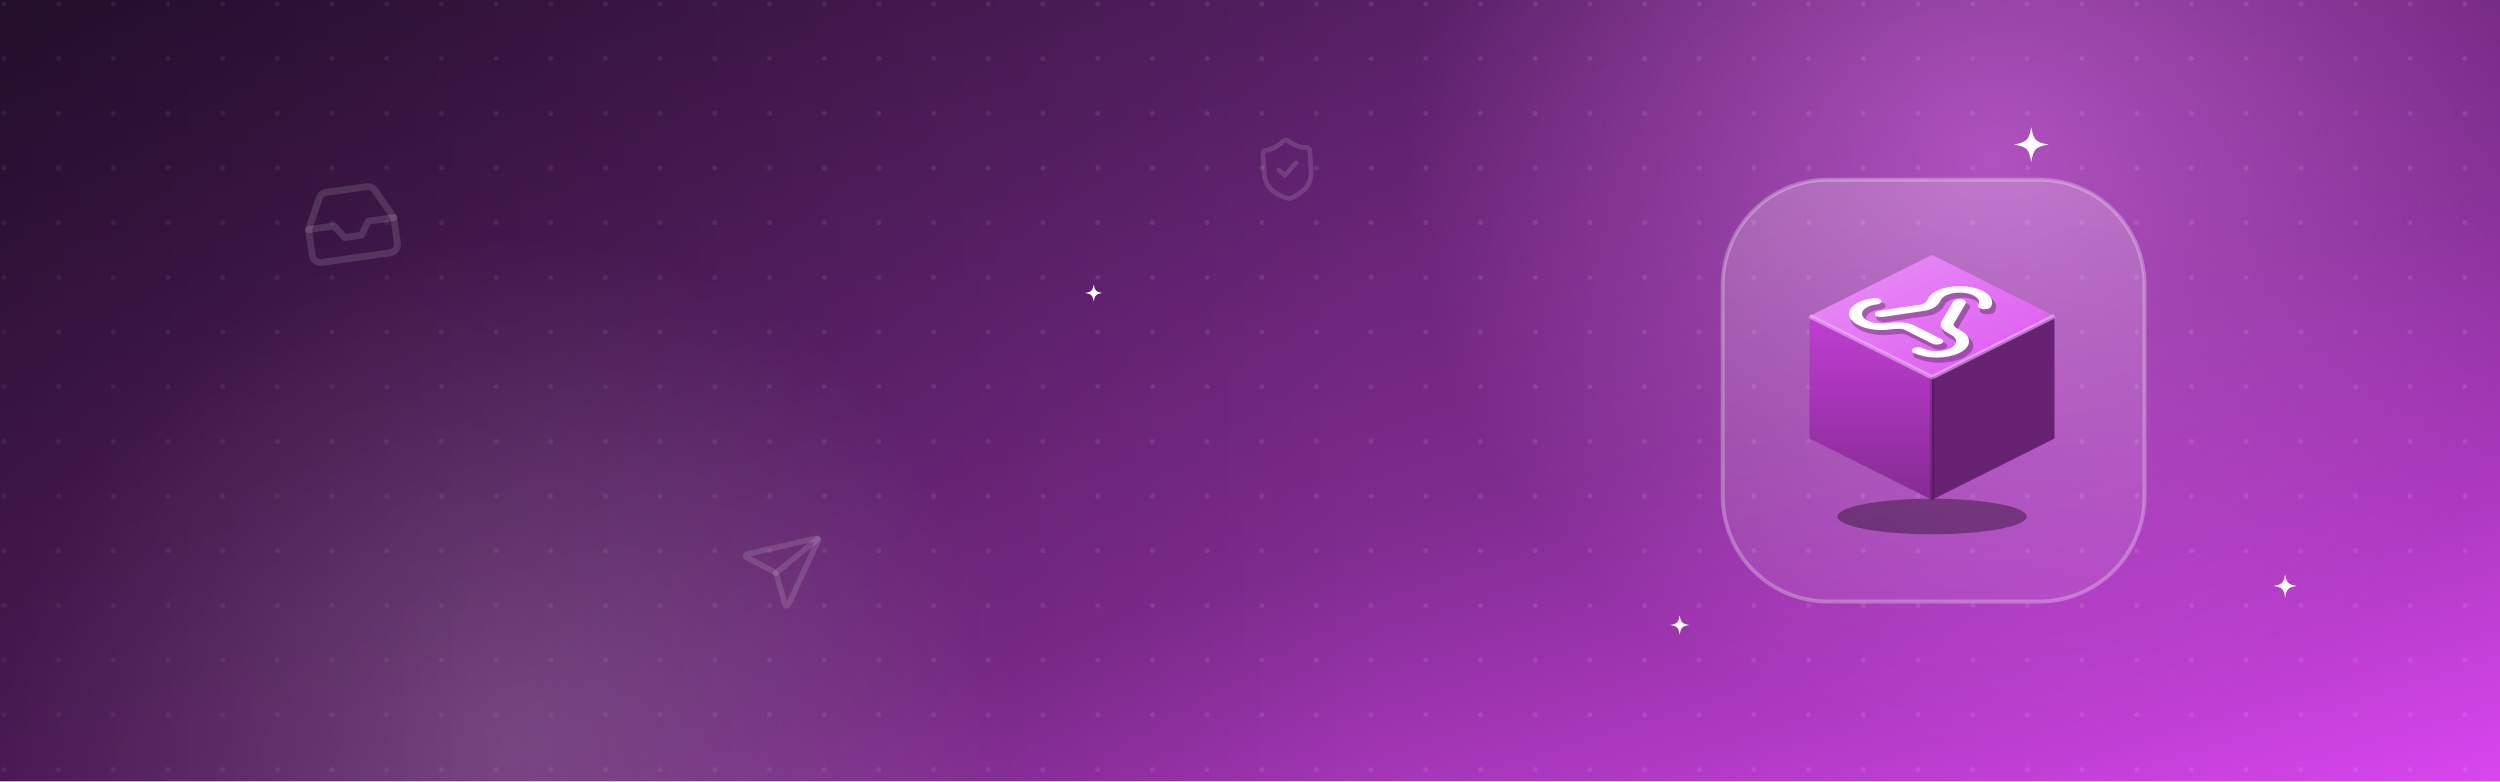
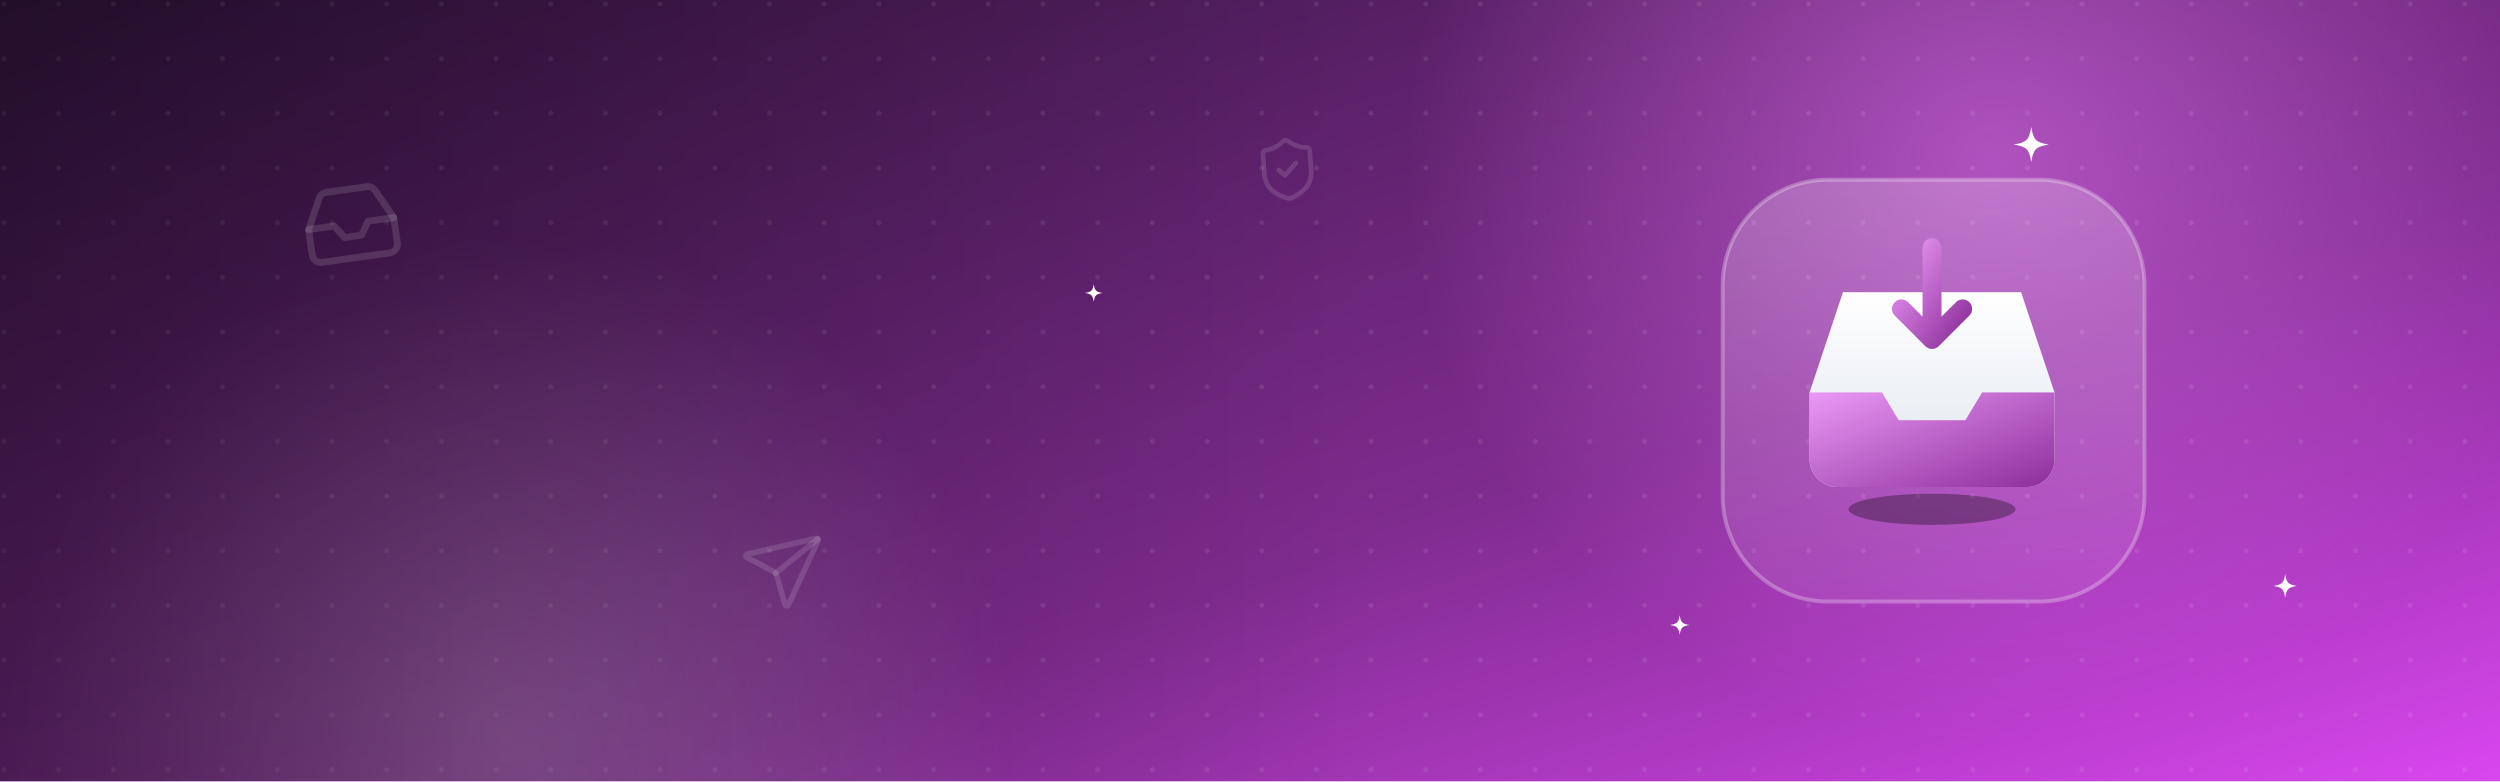
<svg xmlns="http://www.w3.org/2000/svg" viewBox="0 0 1280 400" role="img" aria-hidden="true">
  <defs>
    <linearGradient id="bg" x1="0" y1="0" x2="1" y2="1">
      <stop offset="0" stop-color="#34153f" />
      <stop offset=".62" stop-color="#802c90" />
      <stop offset="1" stop-color="#d946ef" />
    </linearGradient>
    <radialGradient id="o1">
      <stop offset="0" stop-color="#e374f3" stop-opacity=".55" />
      <stop offset="1" stop-color="#e374f3" stop-opacity="0" />
    </radialGradient>
    <radialGradient id="o2">
      <stop offset="0" stop-color="#ffffff" stop-opacity=".22" />
      <stop offset="1" stop-color="#ffffff" stop-opacity="0" />
    </radialGradient>
    <pattern id="dots" width="28" height="28" patternUnits="userSpaceOnUse">
      <circle cx="2" cy="2" r="1.3" fill="#ffffff" fill-opacity=".09" />
    </pattern>
    <linearGradient id="glass" x1="0" y1="0" x2="0" y2="1">
      <stop offset="0" stop-color="#ffffff" stop-opacity=".22" />
      <stop offset="1" stop-color="#ffffff" stop-opacity=".06" />
    </linearGradient>
    <linearGradient id="fade" x1="0" y1="0" x2="1" y2="0">
      <stop offset="0" stop-color="#000" stop-opacity=".35" />
      <stop offset=".55" stop-color="#000" stop-opacity="0" />
    </linearGradient>
-     <linearGradient id="bbt" x1="0" y1="0" x2="1" y2="1">
-       <stop offset="0" stop-color="#e994f6" />
-       <stop offset="1" stop-color="#dc55f0" />
+     <linearGradient id="bbm" x1="0" y1="0" x2="1" y2="1">
+       <stop offset="0" stop-color="#ea99f6" />
+       <stop offset="1" stop-color="#8d2e9b" />
    </linearGradient>
-     <linearGradient id="bbl" x1="0" y1="0" x2="0" y2="1">
-       <stop offset="0" stop-color="#bf3ed2" />
-       <stop offset="1" stop-color="#872b94" />
+     <linearGradient id="bbv" x1="0" y1="0" x2="0" y2="1">
+       <stop offset="0" stop-color="#ea99f6" />
+       <stop offset="1" stop-color="#d946ef" />
    </linearGradient>
-     <linearGradient id="bbsh" x1="0" y1="0" x2="1" y2="0">
+     <linearGradient id="bbw" x1="0" y1="0" x2="0" y2="1">
+       <stop offset="0" stop-color="#ffffff" />
+       <stop offset="1" stop-color="#dfe5ee" />
+     </linearGradient>
+     <linearGradient id="bbg" x1="0" y1="0" x2="0" y2="1">
+       <stop offset="0" stop-color="#ffe08a" />
+       <stop offset="1" stop-color="#f2a62b" />
+     </linearGradient>
+     <radialGradient id="bbh" cx=".3" cy=".25" r=".7">
+       <stop offset="0" stop-color="#fff" stop-opacity=".55" />
+       <stop offset="1" stop-color="#fff" stop-opacity="0" />
+     </radialGradient>
+     <linearGradient id="bbs" x1="0" y1="0" x2="1" y2="0">
      <stop offset="0" stop-color="#fff" stop-opacity="0" />
-       <stop offset=".5" stop-color="#fff" stop-opacity=".55" />
+       <stop offset=".5" stop-color="#fff" stop-opacity=".6" />
      <stop offset="1" stop-color="#fff" stop-opacity="0" />
    </linearGradient>
-     <clipPath id="bbc">
-       <path d="M32 10 L54 21 L32 32 L10 21 Z" />
-     </clipPath>
  </defs>
  <style>.b1,.b2,.f,.s,.k{transform-box:fill-box;transform-origin:50% 50%}
@keyframes b1{to{transform:translate(-90px,40px) scale(1.15)}}@keyframes b2{to{transform:translate(70px,-30px) scale(.9)}}
@keyframes f{0%,100%{transform:translateY(0)}50%{transform:translateY(-10px)}}
@keyframes s{0%,100%{opacity:.25;transform:scale(.5) rotate(0)}50%{opacity:.95;transform:scale(1) rotate(45deg)}}
@keyframes k{0%,100%{transform:translateY(0)}50%{transform:translateY(-6px)}}
.b1{animation:b1 16s ease-in-out infinite alternate}.b2{animation:b2 19s ease-in-out infinite alternate}
.f{animation:f 9s ease-in-out infinite}.f1{animation-duration:11s;animation-delay:-3s}.f2{animation-duration:13s;animation-delay:-6s}
.s{animation:s 3.4s ease-in-out infinite}.k{animation:k 6s ease-in-out infinite}
- @media (prefers-reduced-motion:reduce){.b1,.b2,.f,.s,.k{animation:none!important}}.bbbob,.bbshadow{transform-box:fill-box;transform-origin:50% 50%}@keyframes bbb{0%,100%{transform:translateY(0)}50%{transform:translateY(-2.2px)}}@keyframes bbsd{0%,100%{transform:scaleX(1);opacity:.35}50%{transform:scaleX(.86);opacity:.22}}@keyframes bbs{0%,55%{transform:translateX(0)}100%{transform:translateX(78px)}}@keyframes bbg{0%,100%{opacity:.9}50%{opacity:1}}.bbbob{animation:bbb 4.2s ease-in-out infinite}.bbshadow{animation:bbsd 4.2s ease-in-out infinite}.bbshine{animation:bbs 5.5s ease-in-out infinite}.bbglow{animation:bbg 4.2s ease-in-out infinite}</style>
+ @media (prefers-reduced-motion:reduce){.b1,.b2,.f,.s,.k{animation:none!important}}.bbfl,.bbpu,.bbbl,.bbsp,.bbwg,.bbri,.bbsd,.bbpop{transform-box:fill-box;transform-origin:50% 50%}.bbgr{transform-box:fill-box;transform-origin:50% 100%}@keyframes bbfl{0%,100%{transform:translateY(0)}50%{transform:translateY(-2px)}}.bbfl{animation:bbfl 4.2s ease-in-out infinite}@keyframes bbsd{0%,100%{transform:scaleX(1);opacity:.32}50%{transform:scaleX(.85);opacity:.2}}.bbsd{animation:bbsd 4.2s ease-in-out infinite}@keyframes bbpu{0%,100%{opacity:.55}50%{opacity:1}}.bbpu{animation:bbpu 2.4s ease-in-out infinite}@keyframes bbbl{0%,44%,56%,100%{opacity:1}50%{opacity:.15}}.bbbl{animation:bbbl 3s steps(1,end) infinite}@keyframes bbsp{to{transform:rotate(360deg)}}.bbsp{animation:bbsp 14s linear infinite}@keyframes bbwg{0%,100%{transform:rotate(-6deg)}50%{transform:rotate(6deg)}}.bbwg{animation:bbwg 3.4s ease-in-out infinite}@keyframes bbri{0%{transform:translateY(2px);opacity:.7}100%{transform:translateY(-3.5px);opacity:1}}.bbri{animation:bbri 1.6s ease-in-out infinite alternate}@keyframes bbgr{0%,100%{transform:scaleY(.55)}50%{transform:scaleY(1)}}.bbgr{animation:bbgr 2.8s ease-in-out infinite}@keyframes bbpop{0%,100%{transform:scale(.9)}50%{transform:scale(1.08)}}.bbpop{animation:bbpop 2.6s ease-in-out infinite}@keyframes bbsh{0%,60%{transform:translateX(-30px)}100%{transform:translateX(70px)}}.bbsh{animation:bbsh 5s ease-in-out infinite}@keyframes bbdash{to{stroke-dashoffset:-40}}.bbdash{animation:bbdash 2.4s linear infinite}@keyframes bbsw{0%,100%{transform:rotate(-50deg)}50%{transform:rotate(35deg)}}</style>
  <rect width="1280" height="400" fill="url(#bg)" />
  <circle class="b1" cx="1020" cy="80" r="300" fill="url(#o1)" />
  <circle class="b2" cx="260" cy="380" r="260" fill="url(#o2)" />
  <rect width="1280" height="400" fill="url(#dots)" />
  <rect width="1280" height="400" fill="url(#fade)" />
  <g transform="translate(150 92) rotate(-8) scale(2.2)">
    <g class="f f0" fill="none" stroke="#ffffff" stroke-opacity=".13" stroke-width="1.6" stroke-linecap="round" stroke-linejoin="round">
      <polyline points="22 12 16 12 14 15 10 15 8 12 2 12" />
      <path d="M5.45 5.11 2 12v6a2 2 0 0 0 2 2h16a2 2 0 0 0 2-2v-6l-3.45-6.89A2 2 0 0 0 16.76 4H7.24a2 2 0 0 0-1.79 1.11z" />
    </g>
  </g>
  <g transform="translate(380 268) rotate(6) scale(1.8)">
    <g class="f f1" fill="none" stroke="#ffffff" stroke-opacity=".13" stroke-width="1.6" stroke-linecap="round" stroke-linejoin="round">
      <path d="M14.536 21.686a.5.5 0 0 0 .937-.024l6.5-19a.496.496 0 0 0-.635-.635l-19 6.5a.5.5 0 0 0-.024.937l7.93 3.18a2 2 0 0 1 1.112 1.11z" />
      <path d="m21.854 2.147-10.94 10.939" />
    </g>
  </g>
  <g transform="translate(640 70) rotate(-4) scale(1.5)">
    <g class="f f2" fill="none" stroke="#ffffff" stroke-opacity=".13" stroke-width="1.6" stroke-linecap="round" stroke-linejoin="round">
      <path d="M20 13c0 5-3.5 7.5-7.66 8.95a1 1 0 0 1-.67-.01C7.5 20.5 4 18 4 13V6a1 1 0 0 1 1-1c2 0 4.5-1.2 6.24-2.72a1.17 1.17 0 0 1 1.52 0C14.51 3.81 17 5 19 5a1 1 0 0 1 1 1z" />
      <path d="m9 12 2 2 4-4" />
    </g>
  </g>
  <g class="k">
    <rect x="882" y="92" width="216" height="216" rx="54" fill="url(#glass)" stroke="#ffffff" stroke-opacity=".28" stroke-width="2" />
-     <g transform="translate(898 102) scale(2.85)">
-       <g class="bbbob">
-         <ellipse cx="32" cy="57" rx="17" ry="3.2" fill="#000" opacity=".35" class="bbshadow" />
-         <path d="M10 21 L32 32 V54 L10 43 Z" fill="url(#bbl)" />
-         <path d="M54 21 L32 32 V54 L54 43 Z" fill="#682273" />
-         <path d="M32 10 L54 21 L32 32 L10 21 Z" fill="url(#bbt)" />
-         <path d="M10 21 L32 32 L54 21" fill="none" stroke="#f2bef9" stroke-opacity=".55" stroke-width=".8" stroke-linejoin="round" />
-         <path d="M32 32 V54" stroke="#000" stroke-opacity=".18" stroke-width=".8" />
-         <g clip-path="url(#bbc)">
-           <rect class="bbshine" x="-14" y="6" width="14" height="30" fill="url(#bbsh)" transform="skewX(-25)" />
-         </g>
-         <g transform="translate(.5 .8)">
-           <g transform="matrix(0.825 0.4125 -0.825 0.4125 32 11.100)" fill="none" stroke="#000" stroke-opacity=".28" stroke-width="2.4" stroke-linecap="round" stroke-linejoin="round">
-             <path d="M18 16.98h-5.99c-1.1 0-1.95.94-2.48 1.9A4 4 0 0 1 2 17c.01-.7.2-1.4.57-2" />
-             <path d="m6 17 3.13-5.78c.53-.97.1-2.18-.5-3.1a4 4 0 1 1 6.89-4.06" />
-             <path d="m12 6 3.13 5.73C15.66 12.7 16.9 13 18 13a4 4 0 0 1 0 8" />
-           </g>
-         </g>
-         <g class="bbglow" transform="matrix(0.825 0.4125 -0.825 0.4125 32 11.100)" fill="none" stroke="#fff" stroke-width="2" stroke-linecap="round" stroke-linejoin="round">
-           <path d="M18 16.98h-5.99c-1.1 0-1.95.94-2.48 1.9A4 4 0 0 1 2 17c.01-.7.2-1.4.57-2" />
-           <path d="m6 17 3.13-5.78c.53-.97.1-2.18-.5-3.1a4 4 0 1 1 6.89-4.06" />
-           <path d="m12 6 3.13 5.73C15.66 12.7 16.9 13 18 13a4 4 0 0 1 0 8" />
-         </g>
+     <g transform="translate(898 104) scale(2.85)">
+       <ellipse class="bbsd" cx="32" cy="55" rx="15" ry="2.8" fill="#000" opacity=".32" />
+       <g class="bbfl">
+         <path d="M10 34 16 16h32l6 18v12a5 5 0 0 1-5 5H15a5 5 0 0 1-5-5z" fill="url(#bbw)" />
+         <path d="M10 34h13l3 5h12l3-5h13v12a5 5 0 0 1-5 5H15a5 5 0 0 1-5-5z" fill="url(#bbm)" />
+       </g>
+       <g class="bbri">
+         <path d="M32 8v16M26.5 19l5.5 5.5 5.5-5.5" fill="none" stroke="url(#bbm)" stroke-width="3.4" stroke-linecap="round" stroke-linejoin="round" />
      </g>
    </g>
  </g>
  <g transform="translate(1040 74) scale(0.9)">
    <path class="s" style="animation-delay:0s" d="M0 -10 C1.2 -2.6 2.6 -1.2 10 0 C2.6 1.2 1.2 2.6 0 10 C-1.2 2.6 -2.6 1.2 -10 0 C-2.6 -1.2 -1.2 -2.6 0 -10Z" fill="#ffffff" />
  </g>
  <g transform="translate(1170 300) scale(0.6)">
    <path class="s" style="animation-delay:1.1s" d="M0 -10 C1.2 -2.6 2.6 -1.2 10 0 C2.6 1.2 1.2 2.6 0 10 C-1.2 2.6 -2.6 1.2 -10 0 C-2.6 -1.2 -1.2 -2.6 0 -10Z" fill="#ffffff" />
  </g>
  <g transform="translate(860 320) scale(0.5)">
    <path class="s" style="animation-delay:2.2s" d="M0 -10 C1.2 -2.6 2.6 -1.2 10 0 C2.6 1.2 1.2 2.6 0 10 C-1.2 2.6 -2.6 1.2 -10 0 C-2.6 -1.2 -1.2 -2.6 0 -10Z" fill="#ffffff" />
  </g>
  <g transform="translate(560 150) scale(0.45)">
    <path class="s" style="animation-delay:0.6s" d="M0 -10 C1.2 -2.6 2.6 -1.2 10 0 C2.6 1.2 1.2 2.6 0 10 C-1.2 2.6 -2.6 1.2 -10 0 C-2.6 -1.2 -1.2 -2.6 0 -10Z" fill="#ffffff" />
  </g>
</svg>
